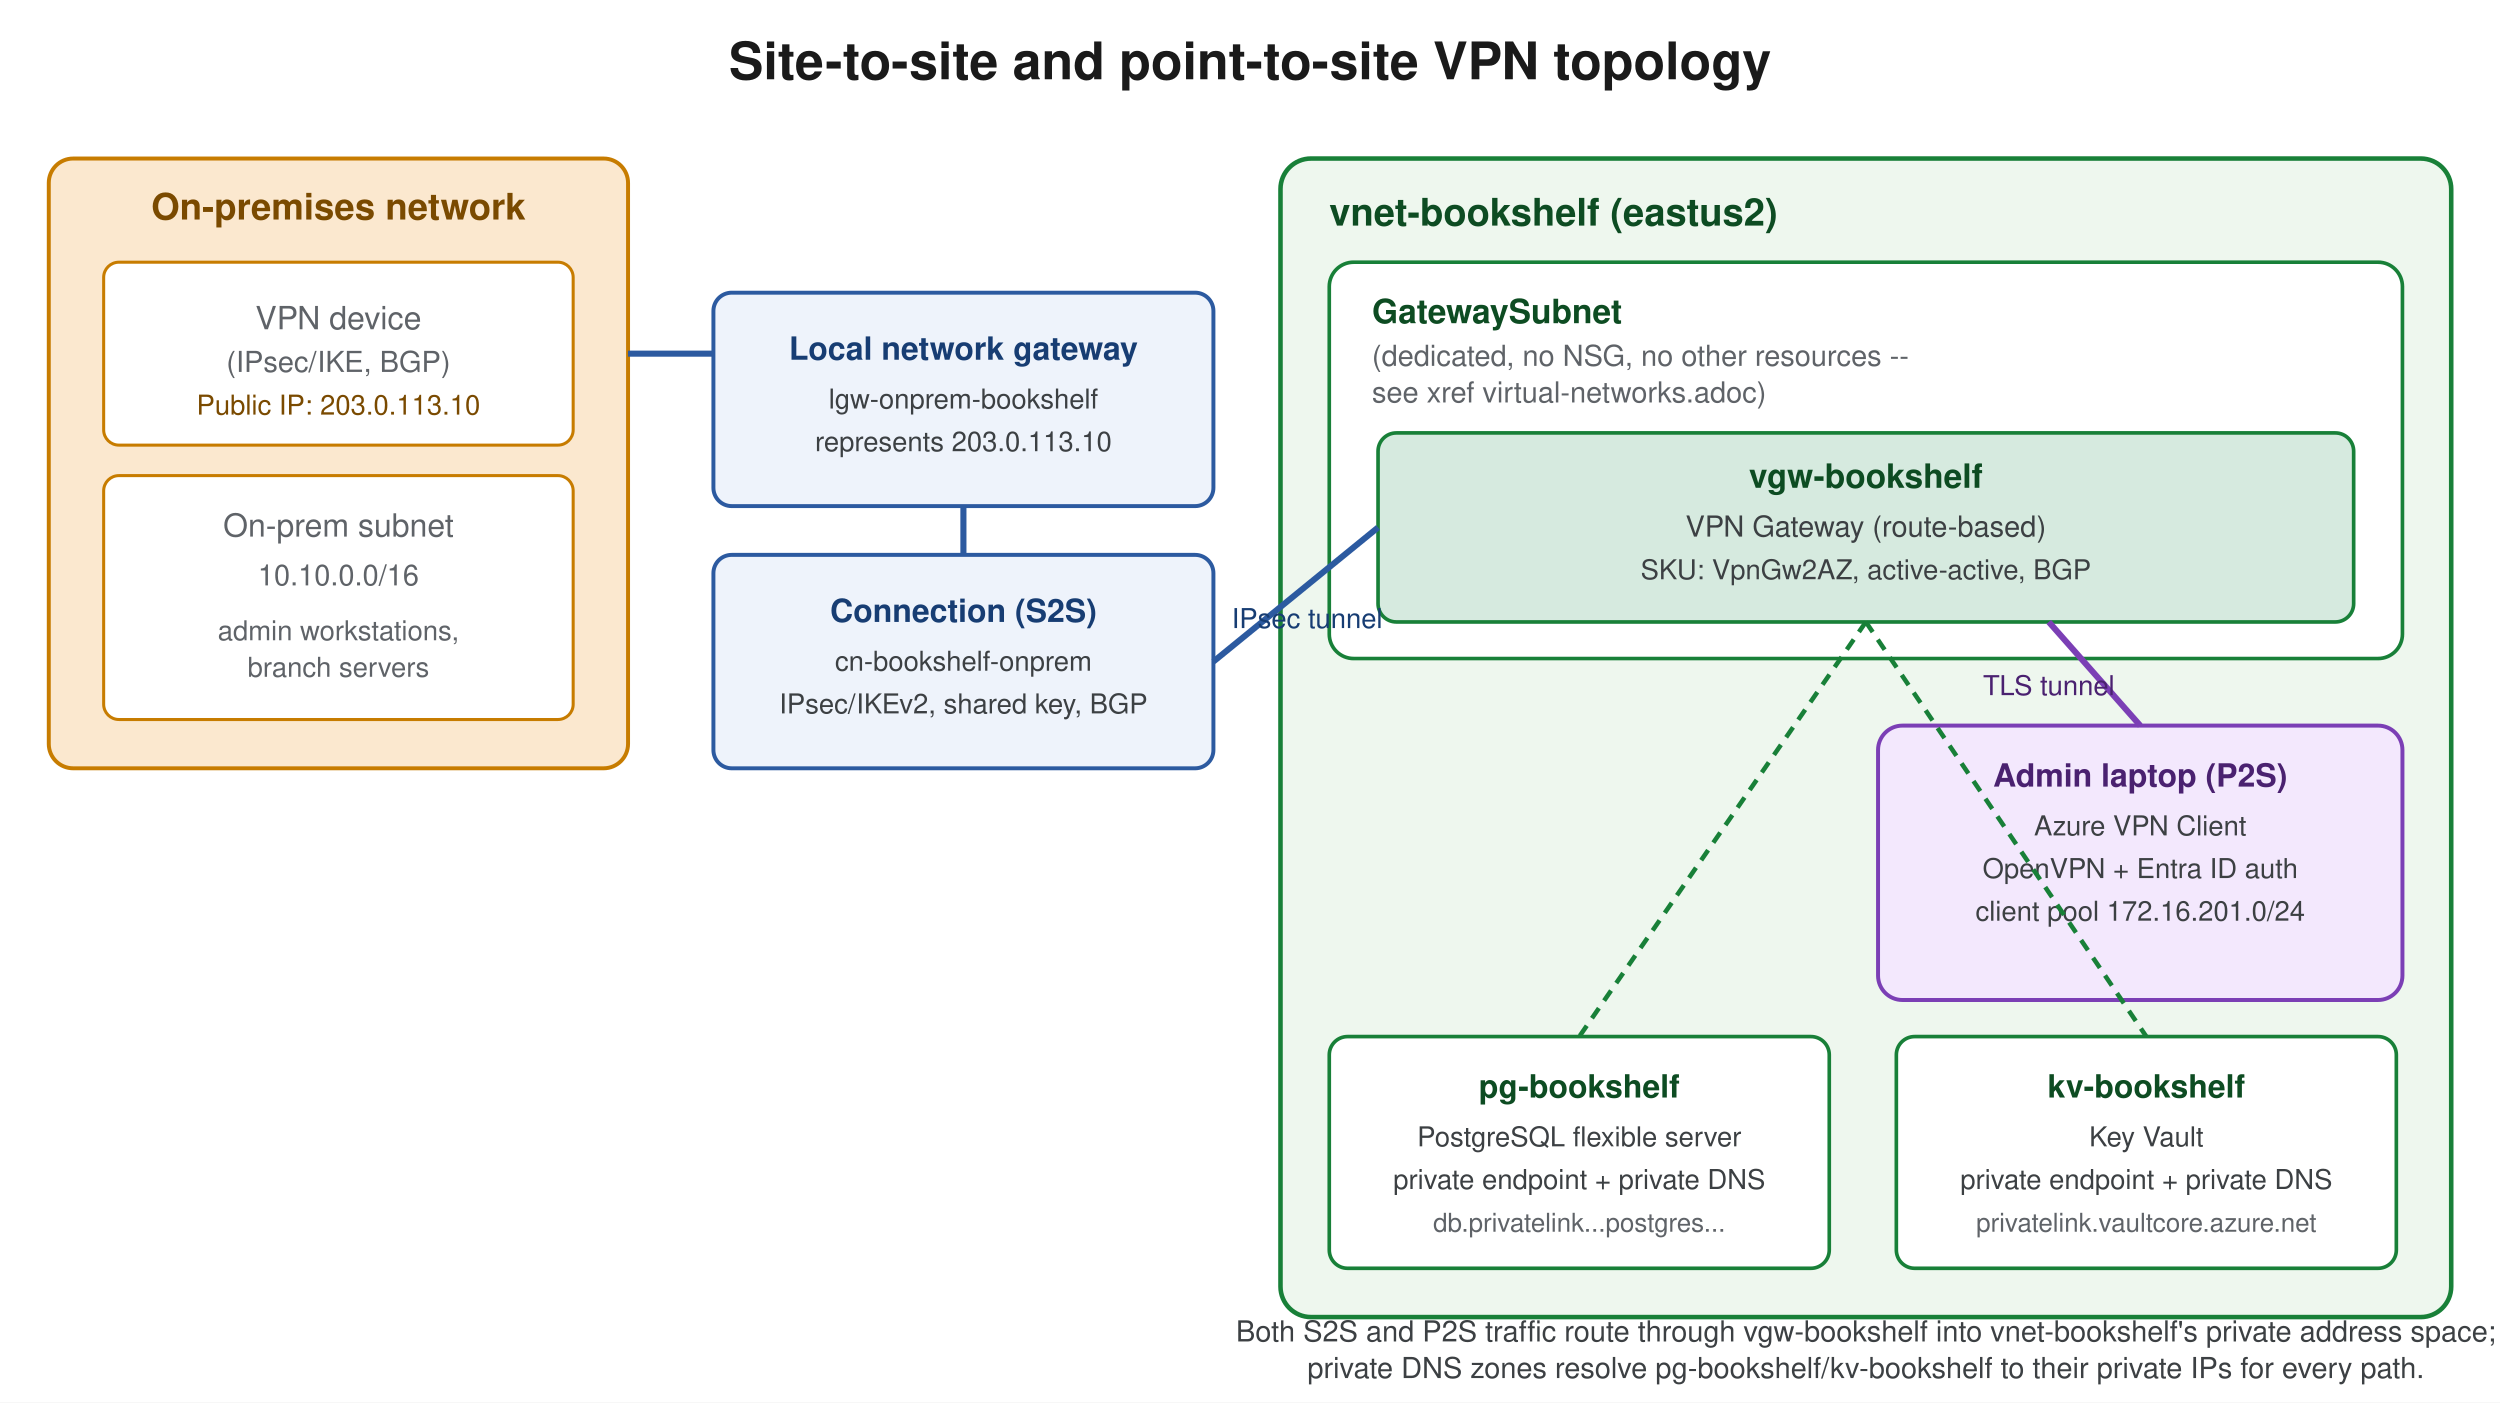
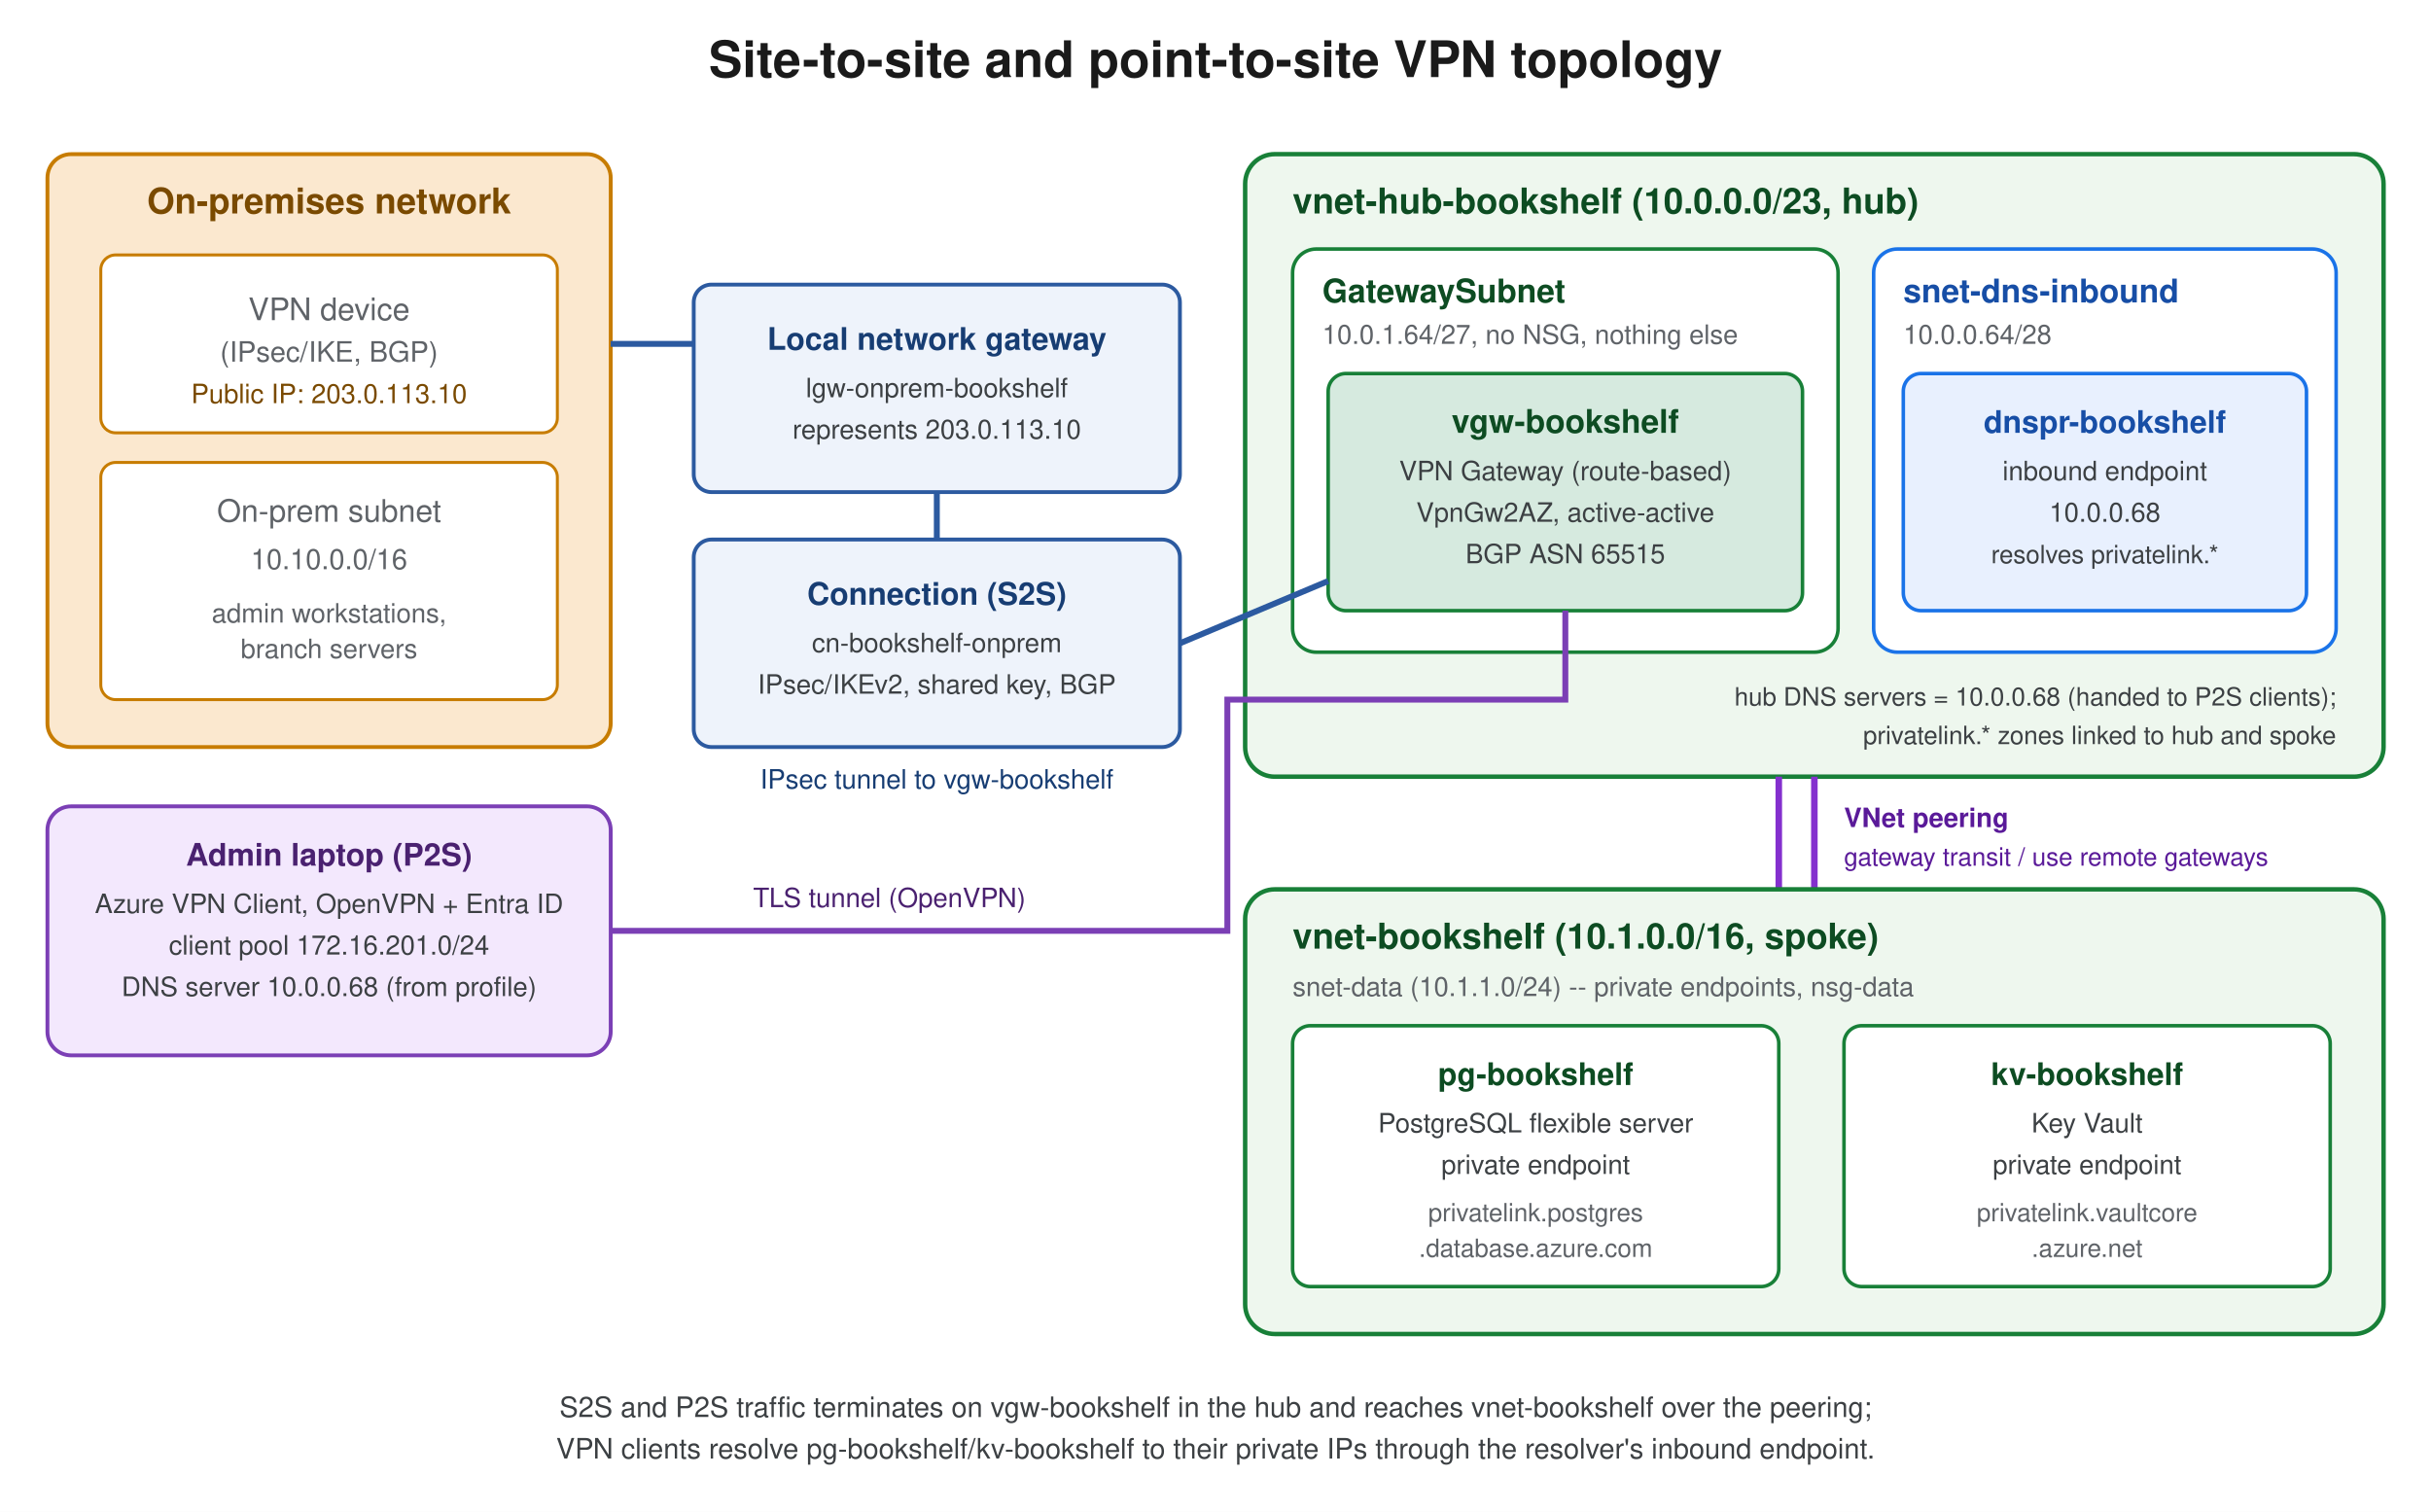
- <svg xmlns="http://www.w3.org/2000/svg" viewBox="0 0 820 460" width="820" font-family="Helvetica, Arial, sans-serif">
-   <rect x="0" y="0" width="820" height="460" fill="#ffffff" />
+ <svg xmlns="http://www.w3.org/2000/svg" viewBox="0 0 820 510" width="820" font-family="Helvetica, Arial, sans-serif">
+   <rect x="0" y="0" width="820" height="510" fill="#ffffff" />
  <text x="410" y="26" text-anchor="middle" font-size="17" font-weight="700" fill="#1a1a1a">Site-to-site and point-to-site VPN topology</text>
  <rect x="16" y="52" width="190" height="200" rx="8" fill="#fbe8cf" stroke="#c77c00" stroke-width="1.3" />
  <text x="111" y="72" text-anchor="middle" font-size="12" font-weight="700" fill="#7a4a00">On-premises network</text>
  <rect x="34" y="86" width="154" height="60" rx="5" fill="#ffffff" stroke="#c77c00" stroke-width="1" />
  <text x="111" y="108" text-anchor="middle" font-size="10.5" fill="#5f6368">VPN device</text>
  <text x="111" y="122" text-anchor="middle" font-size="9.5" fill="#5f6368">(IPsec/IKE, BGP)</text>
  <text x="111" y="136" text-anchor="middle" font-size="9" fill="#7a4a00">Public IP: 203.0.113.10</text>
  <rect x="34" y="156" width="154" height="80" rx="5" fill="#ffffff" stroke="#c77c00" stroke-width="1" />
  <text x="111" y="176" text-anchor="middle" font-size="10.5" fill="#5f6368">On-prem subnet</text>
  <text x="111" y="192" text-anchor="middle" font-size="9.5" fill="#5f6368">10.10.0.0/16</text>
  <text x="111" y="210" text-anchor="middle" font-size="9" fill="#5f6368">admin workstations,</text>
  <text x="111" y="222" text-anchor="middle" font-size="9" fill="#5f6368">branch servers</text>
  <rect x="234" y="96" width="164" height="70" rx="6" fill="#eef3fb" stroke="#2c5aa0" stroke-width="1.3" />
  <text x="316" y="118" text-anchor="middle" font-size="10.5" font-weight="700" fill="#173d73">Local network gateway</text>
  <text x="316" y="134" text-anchor="middle" font-size="9" fill="#3c4043">lgw-onprem-bookshelf</text>
  <text x="316" y="148" text-anchor="middle" font-size="9" fill="#3c4043">represents 203.0.113.10</text>
  <line x1="206" y1="116" x2="234" y2="116" stroke="#2c5aa0" stroke-width="2" />
  <rect x="234" y="182" width="164" height="70" rx="6" fill="#eef3fb" stroke="#2c5aa0" stroke-width="1.3" />
  <text x="316" y="204" text-anchor="middle" font-size="10.5" font-weight="700" fill="#173d73">Connection (S2S)</text>
  <text x="316" y="220" text-anchor="middle" font-size="9" fill="#3c4043">cn-bookshelf-onprem</text>
  <text x="316" y="234" text-anchor="middle" font-size="9" fill="#3c4043">IPsec/IKEv2, shared key, BGP</text>
  <line x1="316" y1="166" x2="316" y2="182" stroke="#2c5aa0" stroke-width="2" />
-   <rect x="420" y="52" width="384" height="380" rx="10" fill="#eef7ee" stroke="#188038" stroke-width="1.5" />
-   <text x="436" y="74" font-size="12.5" font-weight="700" fill="#0d4c22">vnet-bookshelf (eastus2)</text>
-   <rect x="436" y="86" width="352" height="130" rx="8" fill="#ffffff" stroke="#188038" stroke-width="1.2" />
-   <text x="450" y="106" font-size="11" font-weight="700" fill="#0d4c22">GatewaySubnet</text>
-   <text x="450" y="120" font-size="9.5" fill="#5f6368">(dedicated, no NSG, no other resources --</text>
-   <text x="450" y="132" font-size="9.5" fill="#5f6368">see xref virtual-networks.adoc)</text>
-   <rect x="452" y="142" width="320" height="62" rx="6" fill="#d6eadf" stroke="#188038" stroke-width="1.2" />
-   <text x="612" y="160" text-anchor="middle" font-size="11" font-weight="700" fill="#0d4c22">vgw-bookshelf</text>
-   <text x="612" y="176" text-anchor="middle" font-size="9.5" fill="#3c4043">VPN Gateway (route-based)</text>
-   <text x="612" y="190" text-anchor="middle" font-size="9" fill="#3c4043">SKU: VpnGw2AZ, active-active, BGP</text>
-   <line x1="398" y1="217" x2="452" y2="173" stroke="#2c5aa0" stroke-width="2" />
-   <text x="404" y="206" font-size="9" fill="#173d73">IPsec tunnel</text>
-   <rect x="612" y="16" width="176" height="0" opacity="0" />
-   <rect x="600" y="240" width="0" height="0" opacity="0" />
-   <rect x="616" y="238" width="172" height="90" rx="8" fill="#f3e8fd" stroke="#7b3fb5" stroke-width="1.3" />
-   <text x="702" y="258" text-anchor="middle" font-size="10.5" font-weight="700" fill="#4a2170">Admin laptop (P2S)</text>
-   <text x="702" y="274" text-anchor="middle" font-size="9" fill="#3c4043">Azure VPN Client</text>
-   <text x="702" y="288" text-anchor="middle" font-size="9" fill="#3c4043">OpenVPN + Entra ID auth</text>
-   <text x="702" y="302" text-anchor="middle" font-size="9" fill="#3c4043">client pool 172.16.201.0/24</text>
-   <line x1="702" y1="238" x2="672" y2="204" stroke="#7b3fb5" stroke-width="2" />
-   <text x="672" y="228" font-size="9" fill="#4a2170" text-anchor="middle">TLS tunnel</text>
-   <rect x="436" y="340" width="164" height="76" rx="6" fill="#ffffff" stroke="#188038" stroke-width="1.2" />
-   <text x="518" y="360" text-anchor="middle" font-size="10.5" font-weight="700" fill="#0d4c22">pg-bookshelf</text>
-   <text x="518" y="376" text-anchor="middle" font-size="9" fill="#3c4043">PostgreSQL flexible server</text>
-   <text x="518" y="390" text-anchor="middle" font-size="9" fill="#3c4043">private endpoint + private DNS</text>
-   <text x="518" y="404" text-anchor="middle" font-size="8.5" fill="#5f6368">db.privatelink...postgres...</text>
-   <rect x="622" y="340" width="164" height="76" rx="6" fill="#ffffff" stroke="#188038" stroke-width="1.2" />
-   <text x="704" y="360" text-anchor="middle" font-size="10.5" font-weight="700" fill="#0d4c22">kv-bookshelf</text>
-   <text x="704" y="376" text-anchor="middle" font-size="9" fill="#3c4043">Key Vault</text>
-   <text x="704" y="390" text-anchor="middle" font-size="9" fill="#3c4043">private endpoint + private DNS</text>
-   <text x="704" y="404" text-anchor="middle" font-size="8.5" fill="#5f6368">privatelink.vaultcore.azure.net</text>
-   <line x1="612" y1="204" x2="518" y2="340" stroke="#188038" stroke-width="1.5" stroke-dasharray="4,3" />
-   <line x1="612" y1="204" x2="704" y2="340" stroke="#188038" stroke-width="1.5" stroke-dasharray="4,3" />
-   <text x="612" y="440" text-anchor="middle" font-size="9.5" fill="#3c4043">Both S2S and P2S traffic route through vgw-bookshelf into vnet-bookshelf's private address space;</text>
-   <text x="612" y="452" text-anchor="middle" font-size="9.5" fill="#3c4043">private DNS zones resolve pg-bookshelf/kv-bookshelf to their private IPs for every path.</text>
+   <rect x="16" y="272" width="190" height="84" rx="8" fill="#f3e8fd" stroke="#7b3fb5" stroke-width="1.3" />
+   <text x="111" y="292" text-anchor="middle" font-size="10.5" font-weight="700" fill="#4a2170">Admin laptop (P2S)</text>
+   <text x="111" y="308" text-anchor="middle" font-size="9" fill="#3c4043">Azure VPN Client, OpenVPN + Entra ID</text>
+   <text x="111" y="322" text-anchor="middle" font-size="9" fill="#3c4043">client pool 172.16.201.0/24</text>
+   <text x="111" y="336" text-anchor="middle" font-size="9" fill="#3c4043">DNS server 10.0.0.68 (from profile)</text>
+   <rect x="420" y="52" width="384" height="210" rx="10" fill="#eef7ee" stroke="#188038" stroke-width="1.5" />
+   <text x="436" y="72" font-size="12" font-weight="700" fill="#0d4c22">vnet-hub-bookshelf (10.0.0.0/23, hub)</text>
+   <rect x="436" y="84" width="184" height="136" rx="8" fill="#ffffff" stroke="#188038" stroke-width="1.2" />
+   <text x="446" y="102" font-size="11" font-weight="700" fill="#0d4c22">GatewaySubnet</text>
+   <text x="446" y="116" font-size="9" fill="#5f6368">10.0.1.64/27, no NSG, nothing else</text>
+   <rect x="448" y="126" width="160" height="80" rx="6" fill="#d6eadf" stroke="#188038" stroke-width="1.2" />
+   <text x="528" y="146" text-anchor="middle" font-size="11" font-weight="700" fill="#0d4c22">vgw-bookshelf</text>
+   <text x="528" y="162" text-anchor="middle" font-size="9" fill="#3c4043">VPN Gateway (route-based)</text>
+   <text x="528" y="176" text-anchor="middle" font-size="9" fill="#3c4043">VpnGw2AZ, active-active</text>
+   <text x="528" y="190" text-anchor="middle" font-size="9" fill="#3c4043">BGP ASN 65515</text>
+   <rect x="632" y="84" width="156" height="136" rx="8" fill="#ffffff" stroke="#1a73e8" stroke-width="1.2" />
+   <text x="642" y="102" font-size="11" font-weight="700" fill="#174ea6">snet-dns-inbound</text>
+   <text x="642" y="116" font-size="9" fill="#5f6368">10.0.0.64/28</text>
+   <rect x="642" y="126" width="136" height="80" rx="6" fill="#e8f0fe" stroke="#1a73e8" stroke-width="1.2" />
+   <text x="710" y="146" text-anchor="middle" font-size="10.5" font-weight="700" fill="#174ea6">dnspr-bookshelf</text>
+   <text x="710" y="162" text-anchor="middle" font-size="9" fill="#3c4043">inbound endpoint</text>
+   <text x="710" y="176" text-anchor="middle" font-size="9" fill="#3c4043">10.0.0.68</text>
+   <text x="710" y="190" text-anchor="middle" font-size="8.5" fill="#3c4043">resolves privatelink.*</text>
+   <text x="788" y="238" text-anchor="end" font-size="8.5" fill="#3c4043">hub DNS servers = 10.0.0.68 (handed to P2S clients);</text>
+   <text x="788" y="251" text-anchor="end" font-size="8.5" fill="#3c4043">privatelink.* zones linked to hub and spoke</text>
+   <line x1="398" y1="217" x2="448" y2="196" stroke="#2c5aa0" stroke-width="2" />
+   <text x="316" y="266" text-anchor="middle" font-size="9" fill="#173d73">IPsec tunnel to vgw-bookshelf</text>
+   <polyline points="206,314 414,314 414,236 528,236 528,206" fill="none" stroke="#7b3fb5" stroke-width="2" />
+   <text x="300" y="306" text-anchor="middle" font-size="9" fill="#4a2170">TLS tunnel (OpenVPN)</text>
+   <line x1="600" y1="262" x2="600" y2="300" stroke="#8430ce" stroke-width="2.2" />
+   <line x1="612" y1="262" x2="612" y2="300" stroke="#8430ce" stroke-width="2.2" />
+   <text x="622" y="279" font-size="9" font-weight="700" fill="#5a1a99">VNet peering</text>
+   <text x="622" y="292" font-size="8.5" fill="#5a1a99">gateway transit / use remote gateways</text>
+   <rect x="420" y="300" width="384" height="150" rx="10" fill="#eef7ee" stroke="#188038" stroke-width="1.5" />
+   <text x="436" y="320" font-size="12" font-weight="700" fill="#0d4c22">vnet-bookshelf (10.1.0.0/16, spoke)</text>
+   <text x="436" y="336" font-size="9" fill="#5f6368">snet-data (10.1.1.0/24) -- private endpoints, nsg-data</text>
+   <rect x="436" y="346" width="164" height="88" rx="6" fill="#ffffff" stroke="#188038" stroke-width="1.2" />
+   <text x="518" y="366" text-anchor="middle" font-size="10.5" font-weight="700" fill="#0d4c22">pg-bookshelf</text>
+   <text x="518" y="382" text-anchor="middle" font-size="9" fill="#3c4043">PostgreSQL flexible server</text>
+   <text x="518" y="396" text-anchor="middle" font-size="9" fill="#3c4043">private endpoint</text>
+   <text x="518" y="412" text-anchor="middle" font-size="8.5" fill="#5f6368">privatelink.postgres</text>
+   <text x="518" y="424" text-anchor="middle" font-size="8.5" fill="#5f6368">.database.azure.com</text>
+   <rect x="622" y="346" width="164" height="88" rx="6" fill="#ffffff" stroke="#188038" stroke-width="1.2" />
+   <text x="704" y="366" text-anchor="middle" font-size="10.5" font-weight="700" fill="#0d4c22">kv-bookshelf</text>
+   <text x="704" y="382" text-anchor="middle" font-size="9" fill="#3c4043">Key Vault</text>
+   <text x="704" y="396" text-anchor="middle" font-size="9" fill="#3c4043">private endpoint</text>
+   <text x="704" y="412" text-anchor="middle" font-size="8.5" fill="#5f6368">privatelink.vaultcore</text>
+   <text x="704" y="424" text-anchor="middle" font-size="8.5" fill="#5f6368">.azure.net</text>
+   <text x="410" y="478" text-anchor="middle" font-size="9.5" fill="#3c4043">S2S and P2S traffic terminates on vgw-bookshelf in the hub and reaches vnet-bookshelf over the peering;</text>
+   <text x="410" y="492" text-anchor="middle" font-size="9.5" fill="#3c4043">VPN clients resolve pg-bookshelf/kv-bookshelf to their private IPs through the resolver's inbound endpoint.</text>
</svg>
